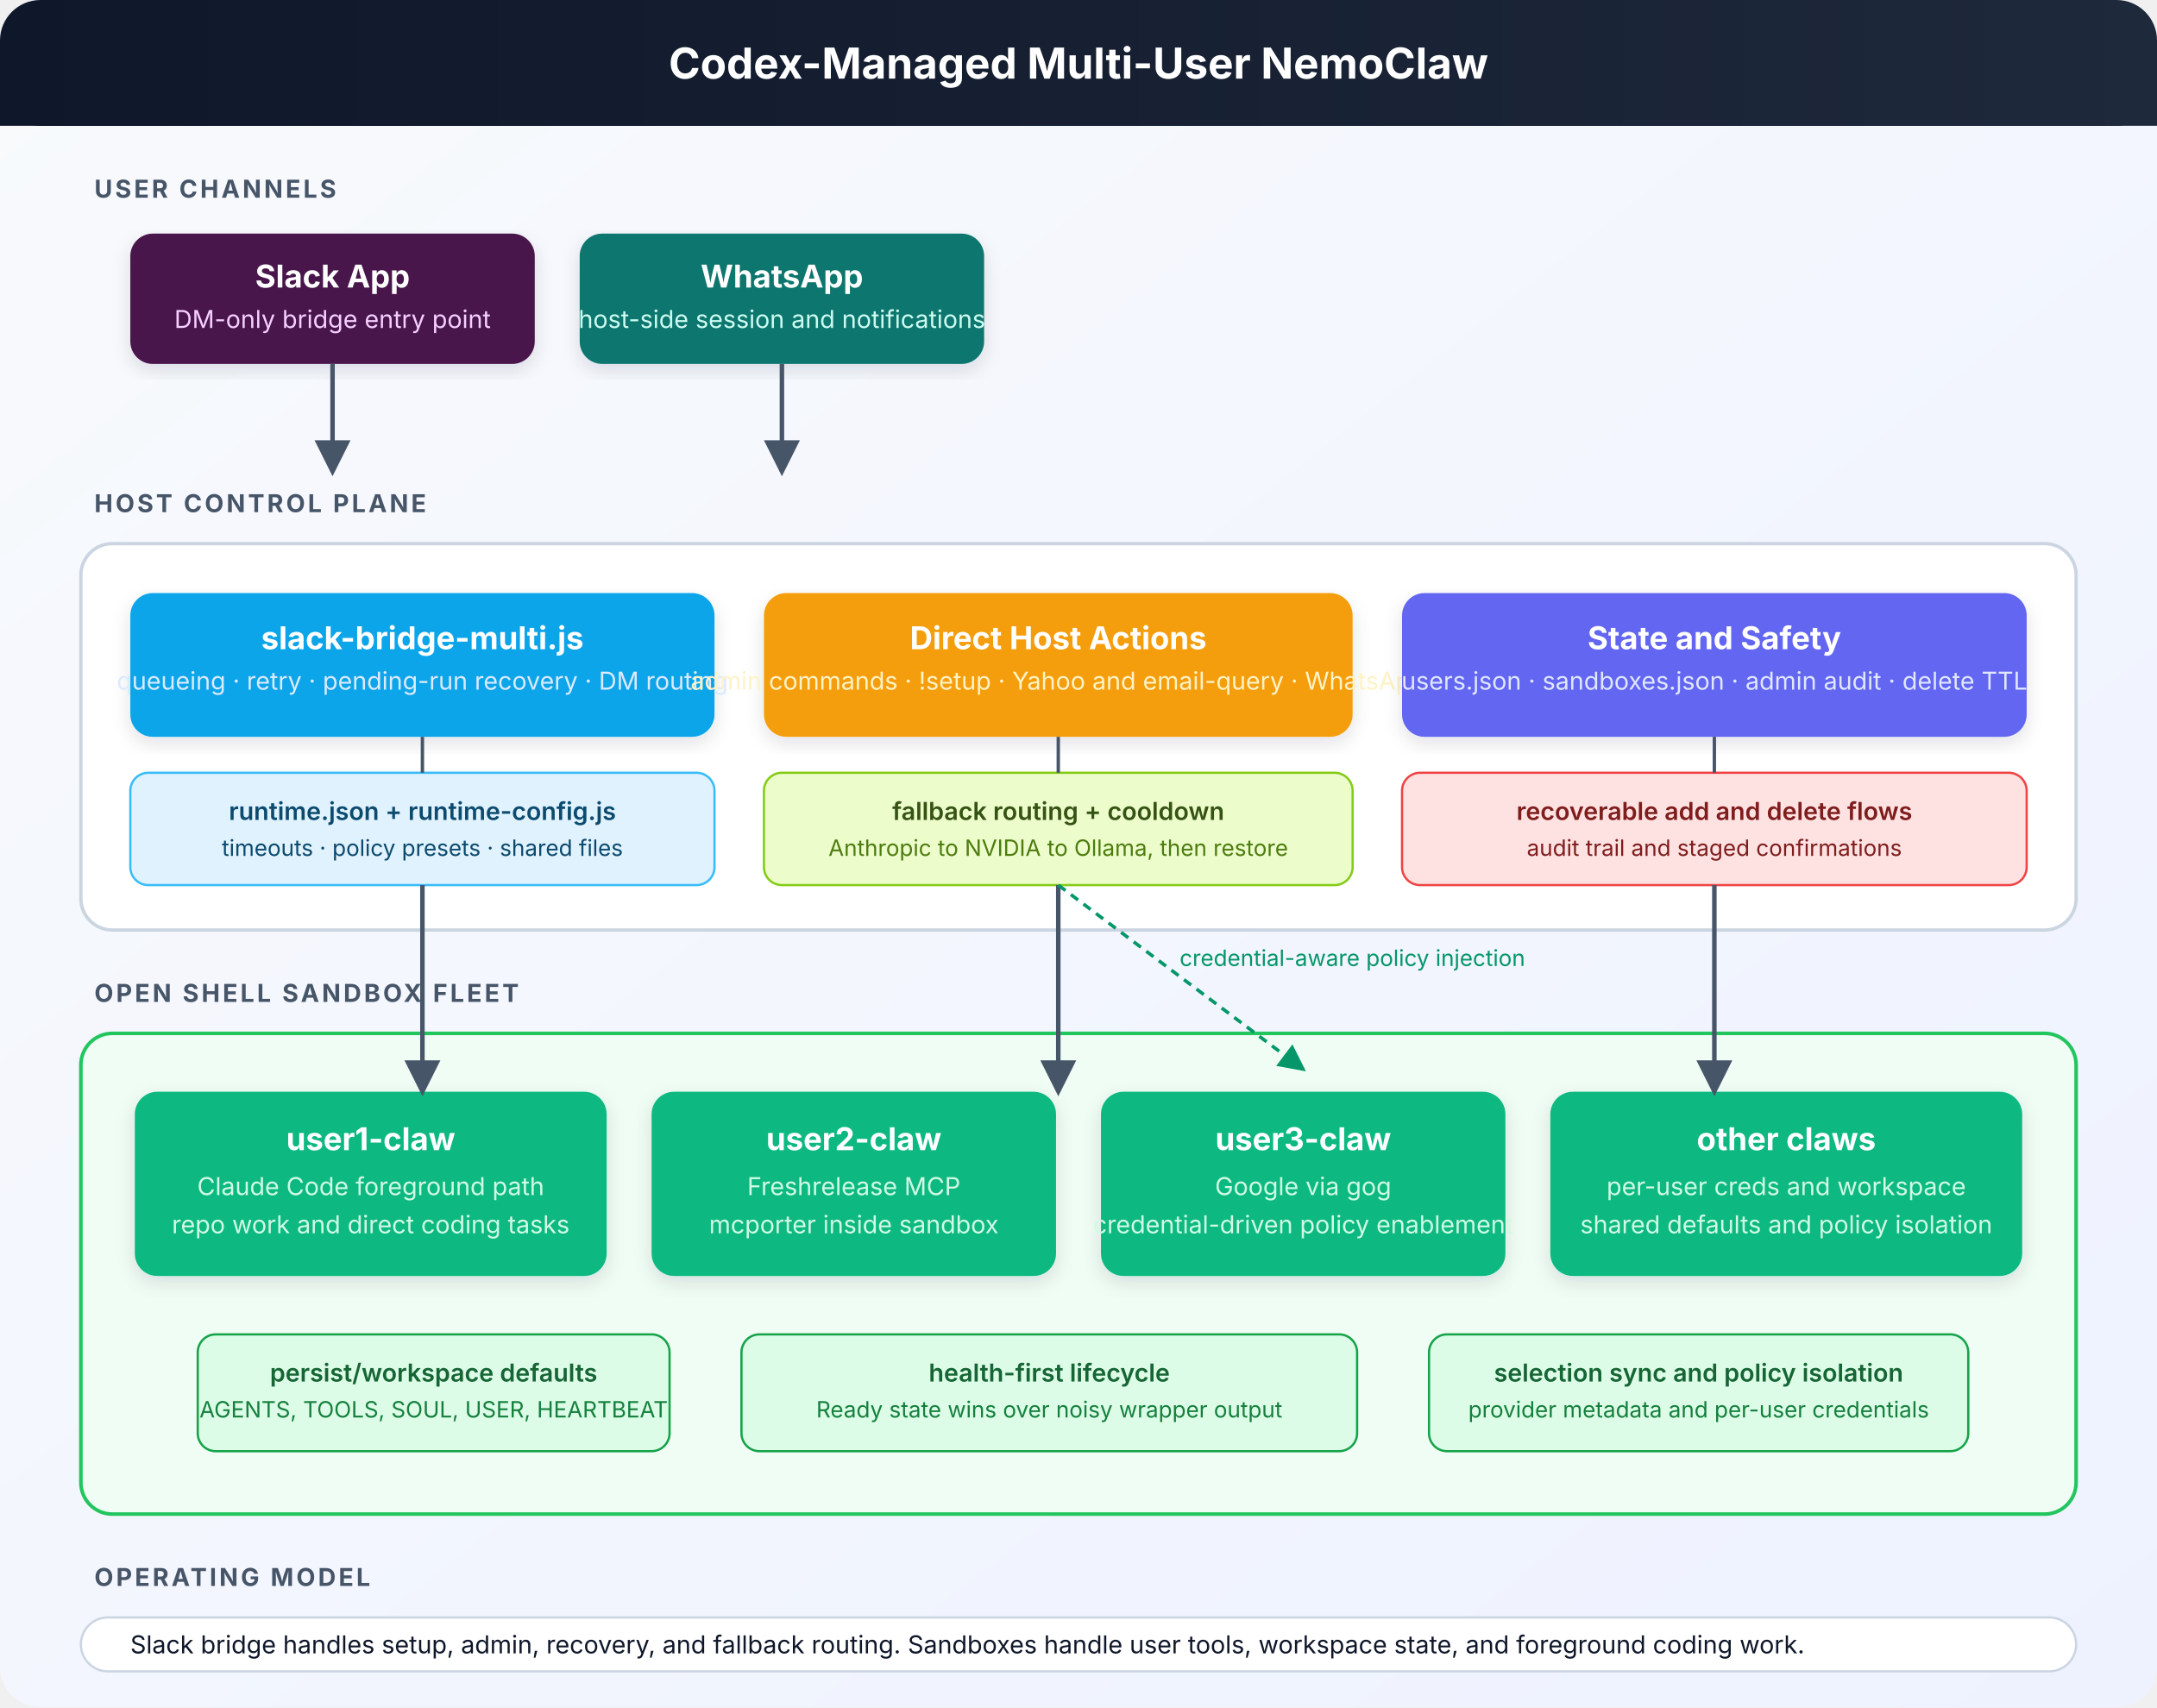
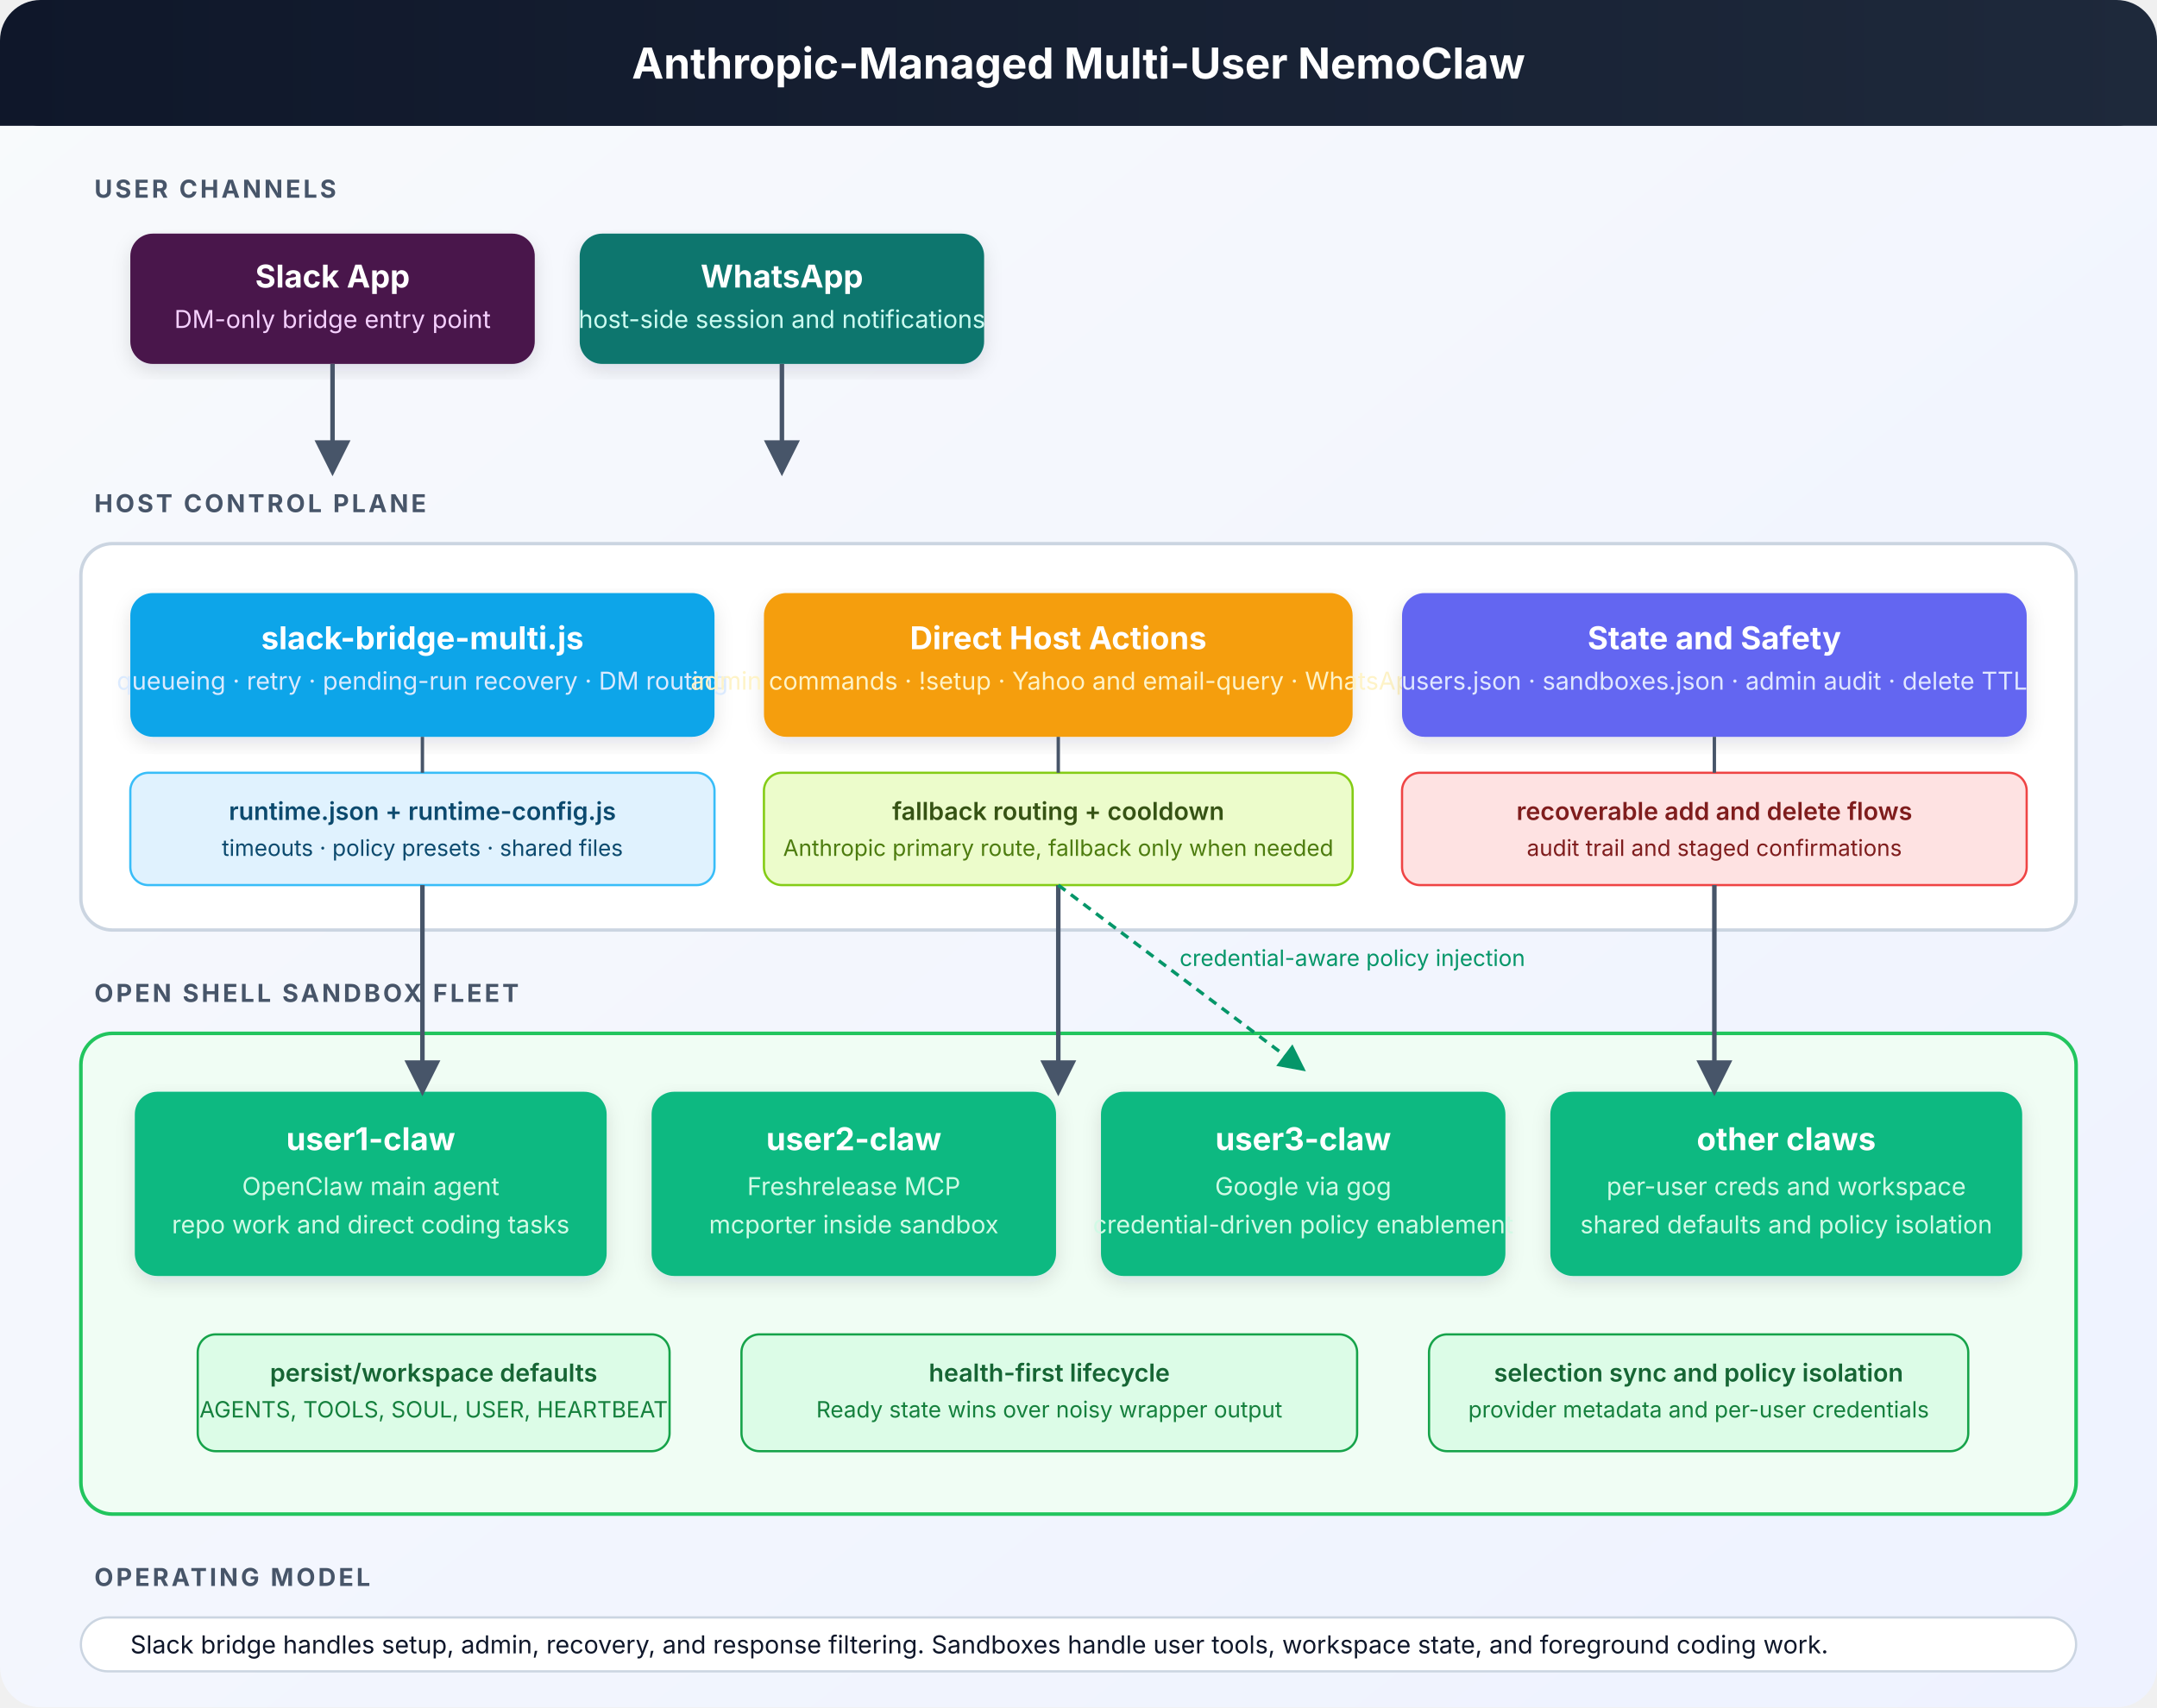
<svg xmlns="http://www.w3.org/2000/svg" viewBox="0 0 960 760" font-family="Inter, system-ui, sans-serif" font-size="13">
  <defs>
    <linearGradient id="bg" x1="0" y1="0" x2="1" y2="1">
      <stop offset="0%" stop-color="#f8fafc" />
      <stop offset="100%" stop-color="#eef2ff" />
    </linearGradient>
    <linearGradient id="title" x1="0" y1="0" x2="1" y2="0">
      <stop offset="0%" stop-color="#0f172a" />
      <stop offset="100%" stop-color="#1e293b" />
    </linearGradient>
    <filter id="shadow" x="-8%" y="-8%" width="116%" height="120%">
      <feDropShadow dx="0" dy="3" stdDeviation="4" flood-color="#0f172a" flood-opacity="0.12" />
    </filter>
    <marker id="arrow" markerWidth="8" markerHeight="8" refX="7" refY="4" orient="auto">
      <path d="M0,0 L8,4 L0,8 z" fill="#475569" />
    </marker>
    <marker id="arrowGreen" markerWidth="8" markerHeight="8" refX="7" refY="4" orient="auto">
      <path d="M0,0 L8,4 L0,8 z" fill="#059669" />
    </marker>
  </defs>
  <rect width="960" height="760" rx="18" fill="url(#bg)" />
  <rect x="0" y="0" width="960" height="56" rx="18" fill="url(#title)" />
  <rect x="0" y="28" width="960" height="28" fill="url(#title)" />
-   <text x="480" y="35" text-anchor="middle" fill="#ffffff" font-size="19" font-weight="700">Codex-Managed Multi-User NemoClaw</text>
+   <text x="480" y="35" text-anchor="middle" fill="#ffffff" font-size="19" font-weight="700">Anthropic-Managed Multi-User NemoClaw</text>
  <text x="42" y="88" fill="#475569" font-size="11" font-weight="700" letter-spacing="1.2">USER CHANNELS</text>
  <rect x="58" y="104" width="180" height="58" rx="10" fill="#4A154B" filter="url(#shadow)" />
  <text x="148" y="128" text-anchor="middle" fill="#ffffff" font-size="14" font-weight="700">Slack App</text>
  <text x="148" y="146" text-anchor="middle" fill="#f5d0fe" font-size="11">DM-only bridge entry point</text>
  <rect x="258" y="104" width="180" height="58" rx="10" fill="#0f766e" filter="url(#shadow)" />
  <text x="348" y="128" text-anchor="middle" fill="#ffffff" font-size="14" font-weight="700">WhatsApp</text>
  <text x="348" y="146" text-anchor="middle" fill="#ccfbf1" font-size="11">host-side session and notifications</text>
  <line x1="148" y1="162" x2="148" y2="210" stroke="#475569" stroke-width="2" marker-end="url(#arrow)" />
  <line x1="348" y1="162" x2="348" y2="210" stroke="#475569" stroke-width="2" marker-end="url(#arrow)" />
  <text x="42" y="228" fill="#475569" font-size="11" font-weight="700" letter-spacing="1.2">HOST CONTROL PLANE</text>
  <rect x="36" y="242" width="888" height="172" rx="14" fill="#ffffff" stroke="#cbd5e1" stroke-width="1.5" />
  <rect x="58" y="264" width="260" height="64" rx="10" fill="#0ea5e9" filter="url(#shadow)" />
  <text x="188" y="289" text-anchor="middle" fill="#ffffff" font-size="14" font-weight="700">slack-bridge-multi.js</text>
  <text x="188" y="307" text-anchor="middle" fill="#dbeafe" font-size="11">queueing · retry · pending-run recovery · DM routing</text>
  <rect x="340" y="264" width="262" height="64" rx="10" fill="#f59e0b" filter="url(#shadow)" />
  <text x="471" y="289" text-anchor="middle" fill="#ffffff" font-size="14" font-weight="700">Direct Host Actions</text>
  <text x="471" y="307" text-anchor="middle" fill="#fef3c7" font-size="11">admin commands · !setup · Yahoo and email-query · WhatsApp</text>
  <rect x="624" y="264" width="278" height="64" rx="10" fill="#6366f1" filter="url(#shadow)" />
  <text x="763" y="289" text-anchor="middle" fill="#ffffff" font-size="14" font-weight="700">State and Safety</text>
  <text x="763" y="307" text-anchor="middle" fill="#e0e7ff" font-size="11">users.json · sandboxes.json · admin audit · delete TTL</text>
  <rect x="58" y="344" width="260" height="50" rx="8" fill="#e0f2fe" stroke="#38bdf8" />
  <text x="188" y="365" text-anchor="middle" fill="#0c4a6e" font-size="11" font-weight="600">runtime.json + runtime-config.js</text>
  <text x="188" y="381" text-anchor="middle" fill="#0c4a6e" font-size="10">timeouts · policy presets · shared files</text>
  <rect x="340" y="344" width="262" height="50" rx="8" fill="#ecfccb" stroke="#84cc16" />
  <text x="471" y="365" text-anchor="middle" fill="#365314" font-size="11" font-weight="600">fallback routing + cooldown</text>
-   <text x="471" y="381" text-anchor="middle" fill="#4d7c0f" font-size="10">Anthropic to NVIDIA to Ollama, then restore</text>
+   <text x="471" y="381" text-anchor="middle" fill="#4d7c0f" font-size="10">Anthropic primary route, fallback only when needed</text>
  <rect x="624" y="344" width="278" height="50" rx="8" fill="#fee2e2" stroke="#ef4444" />
  <text x="763" y="365" text-anchor="middle" fill="#7f1d1d" font-size="11" font-weight="600">recoverable add and delete flows</text>
  <text x="763" y="381" text-anchor="middle" fill="#7f1d1d" font-size="10">audit trail and staged confirmations</text>
  <line x1="188" y1="328" x2="188" y2="344" stroke="#475569" stroke-width="1.5" />
  <line x1="471" y1="328" x2="471" y2="344" stroke="#475569" stroke-width="1.5" />
  <line x1="763" y1="328" x2="763" y2="344" stroke="#475569" stroke-width="1.5" />
  <text x="42" y="446" fill="#475569" font-size="11" font-weight="700" letter-spacing="1.2">OPEN SHELL SANDBOX FLEET</text>
  <rect x="36" y="460" width="888" height="214" rx="14" fill="#f0fdf4" stroke="#22c55e" stroke-width="1.6" />
  <rect x="60" y="486" width="210" height="82" rx="10" fill="#10b981" filter="url(#shadow)" />
  <text x="165" y="512" text-anchor="middle" fill="#ffffff" font-size="14" font-weight="700">user1-claw</text>
-   <text x="165" y="532" text-anchor="middle" fill="#d1fae5" font-size="11">Claude Code foreground path</text>
+   <text x="165" y="532" text-anchor="middle" fill="#d1fae5" font-size="11">OpenClaw main agent</text>
  <text x="165" y="549" text-anchor="middle" fill="#d1fae5" font-size="11">repo work and direct coding tasks</text>
  <rect x="290" y="486" width="180" height="82" rx="10" fill="#10b981" filter="url(#shadow)" />
  <text x="380" y="512" text-anchor="middle" fill="#ffffff" font-size="14" font-weight="700">user2-claw</text>
  <text x="380" y="532" text-anchor="middle" fill="#d1fae5" font-size="11">Freshrelease MCP</text>
  <text x="380" y="549" text-anchor="middle" fill="#d1fae5" font-size="11">mcporter inside sandbox</text>
  <rect x="490" y="486" width="180" height="82" rx="10" fill="#10b981" filter="url(#shadow)" />
  <text x="580" y="512" text-anchor="middle" fill="#ffffff" font-size="14" font-weight="700">user3-claw</text>
  <text x="580" y="532" text-anchor="middle" fill="#d1fae5" font-size="11">Google via gog</text>
  <text x="580" y="549" text-anchor="middle" fill="#d1fae5" font-size="11">credential-driven policy enablement</text>
  <rect x="690" y="486" width="210" height="82" rx="10" fill="#10b981" filter="url(#shadow)" />
  <text x="795" y="512" text-anchor="middle" fill="#ffffff" font-size="14" font-weight="700">other claws</text>
  <text x="795" y="532" text-anchor="middle" fill="#d1fae5" font-size="11">per-user creds and workspace</text>
  <text x="795" y="549" text-anchor="middle" fill="#d1fae5" font-size="11">shared defaults and policy isolation</text>
  <rect x="88" y="594" width="210" height="52" rx="8" fill="#dcfce7" stroke="#16a34a" />
  <text x="193" y="615" text-anchor="middle" fill="#166534" font-size="11" font-weight="600">persist/workspace defaults</text>
  <text x="193" y="631" text-anchor="middle" fill="#15803d" font-size="10">AGENTS, TOOLS, SOUL, USER, HEARTBEAT</text>
  <rect x="330" y="594" width="274" height="52" rx="8" fill="#dcfce7" stroke="#16a34a" />
  <text x="467" y="615" text-anchor="middle" fill="#166534" font-size="11" font-weight="600">health-first lifecycle</text>
  <text x="467" y="631" text-anchor="middle" fill="#15803d" font-size="10">Ready state wins over noisy wrapper output</text>
  <rect x="636" y="594" width="240" height="52" rx="8" fill="#dcfce7" stroke="#16a34a" />
  <text x="756" y="615" text-anchor="middle" fill="#166534" font-size="11" font-weight="600">selection sync and policy isolation</text>
  <text x="756" y="631" text-anchor="middle" fill="#15803d" font-size="10">provider metadata and per-user credentials</text>
  <line x1="188" y1="394" x2="188" y2="486" stroke="#475569" stroke-width="2" marker-end="url(#arrow)" />
  <line x1="471" y1="394" x2="471" y2="486" stroke="#475569" stroke-width="2" marker-end="url(#arrow)" />
  <line x1="763" y1="394" x2="763" y2="486" stroke="#475569" stroke-width="2" marker-end="url(#arrow)" />
  <line x1="471" y1="394" x2="580" y2="476" stroke="#059669" stroke-width="1.5" stroke-dasharray="4,3" marker-end="url(#arrowGreen)" />
  <text x="525" y="430" fill="#059669" font-size="10">credential-aware policy injection</text>
  <text x="42" y="706" fill="#475569" font-size="11" font-weight="700" letter-spacing="1.2">OPERATING MODEL</text>
  <rect x="36" y="720" width="888" height="24" rx="12" fill="#ffffff" stroke="#cbd5e1" />
  <text x="58" y="736" fill="#0f172a" font-size="11">
-     Slack bridge handles setup, admin, recovery, and fallback routing. Sandboxes handle user tools, workspace state, and foreground coding work.
+     Slack bridge handles setup, admin, recovery, and response filtering. Sandboxes handle user tools, workspace state, and foreground coding work.
  </text>
</svg>
